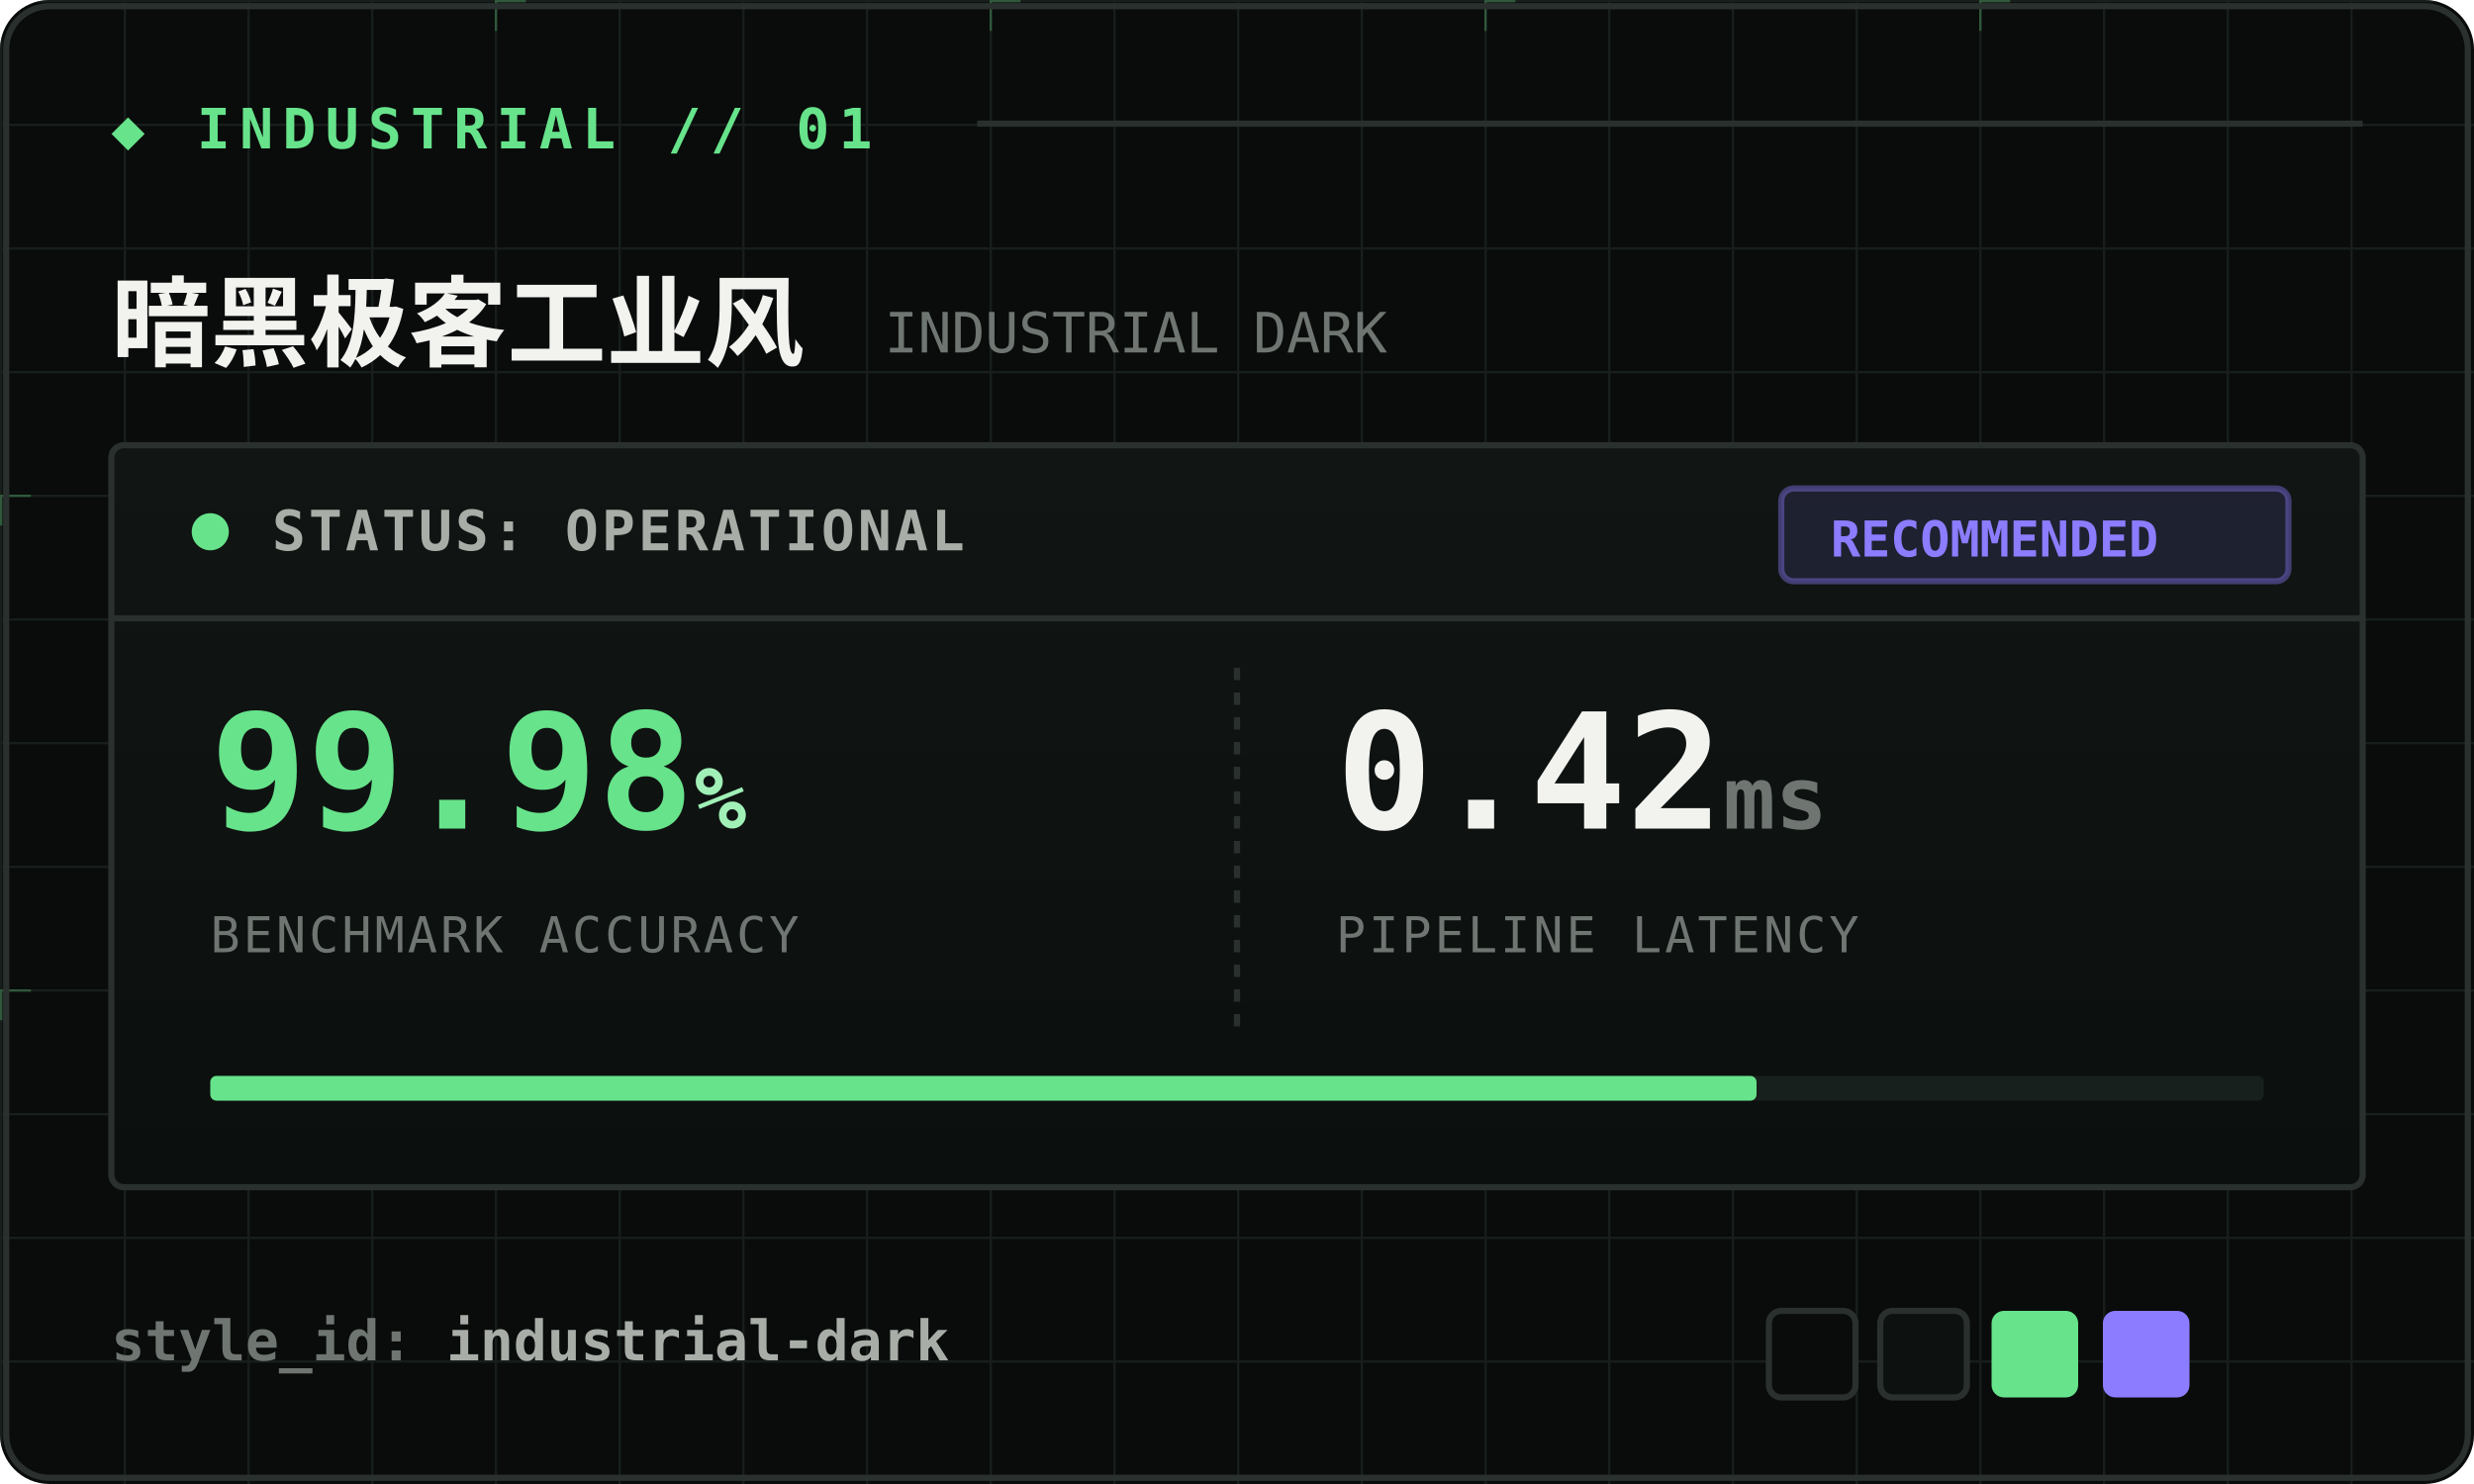
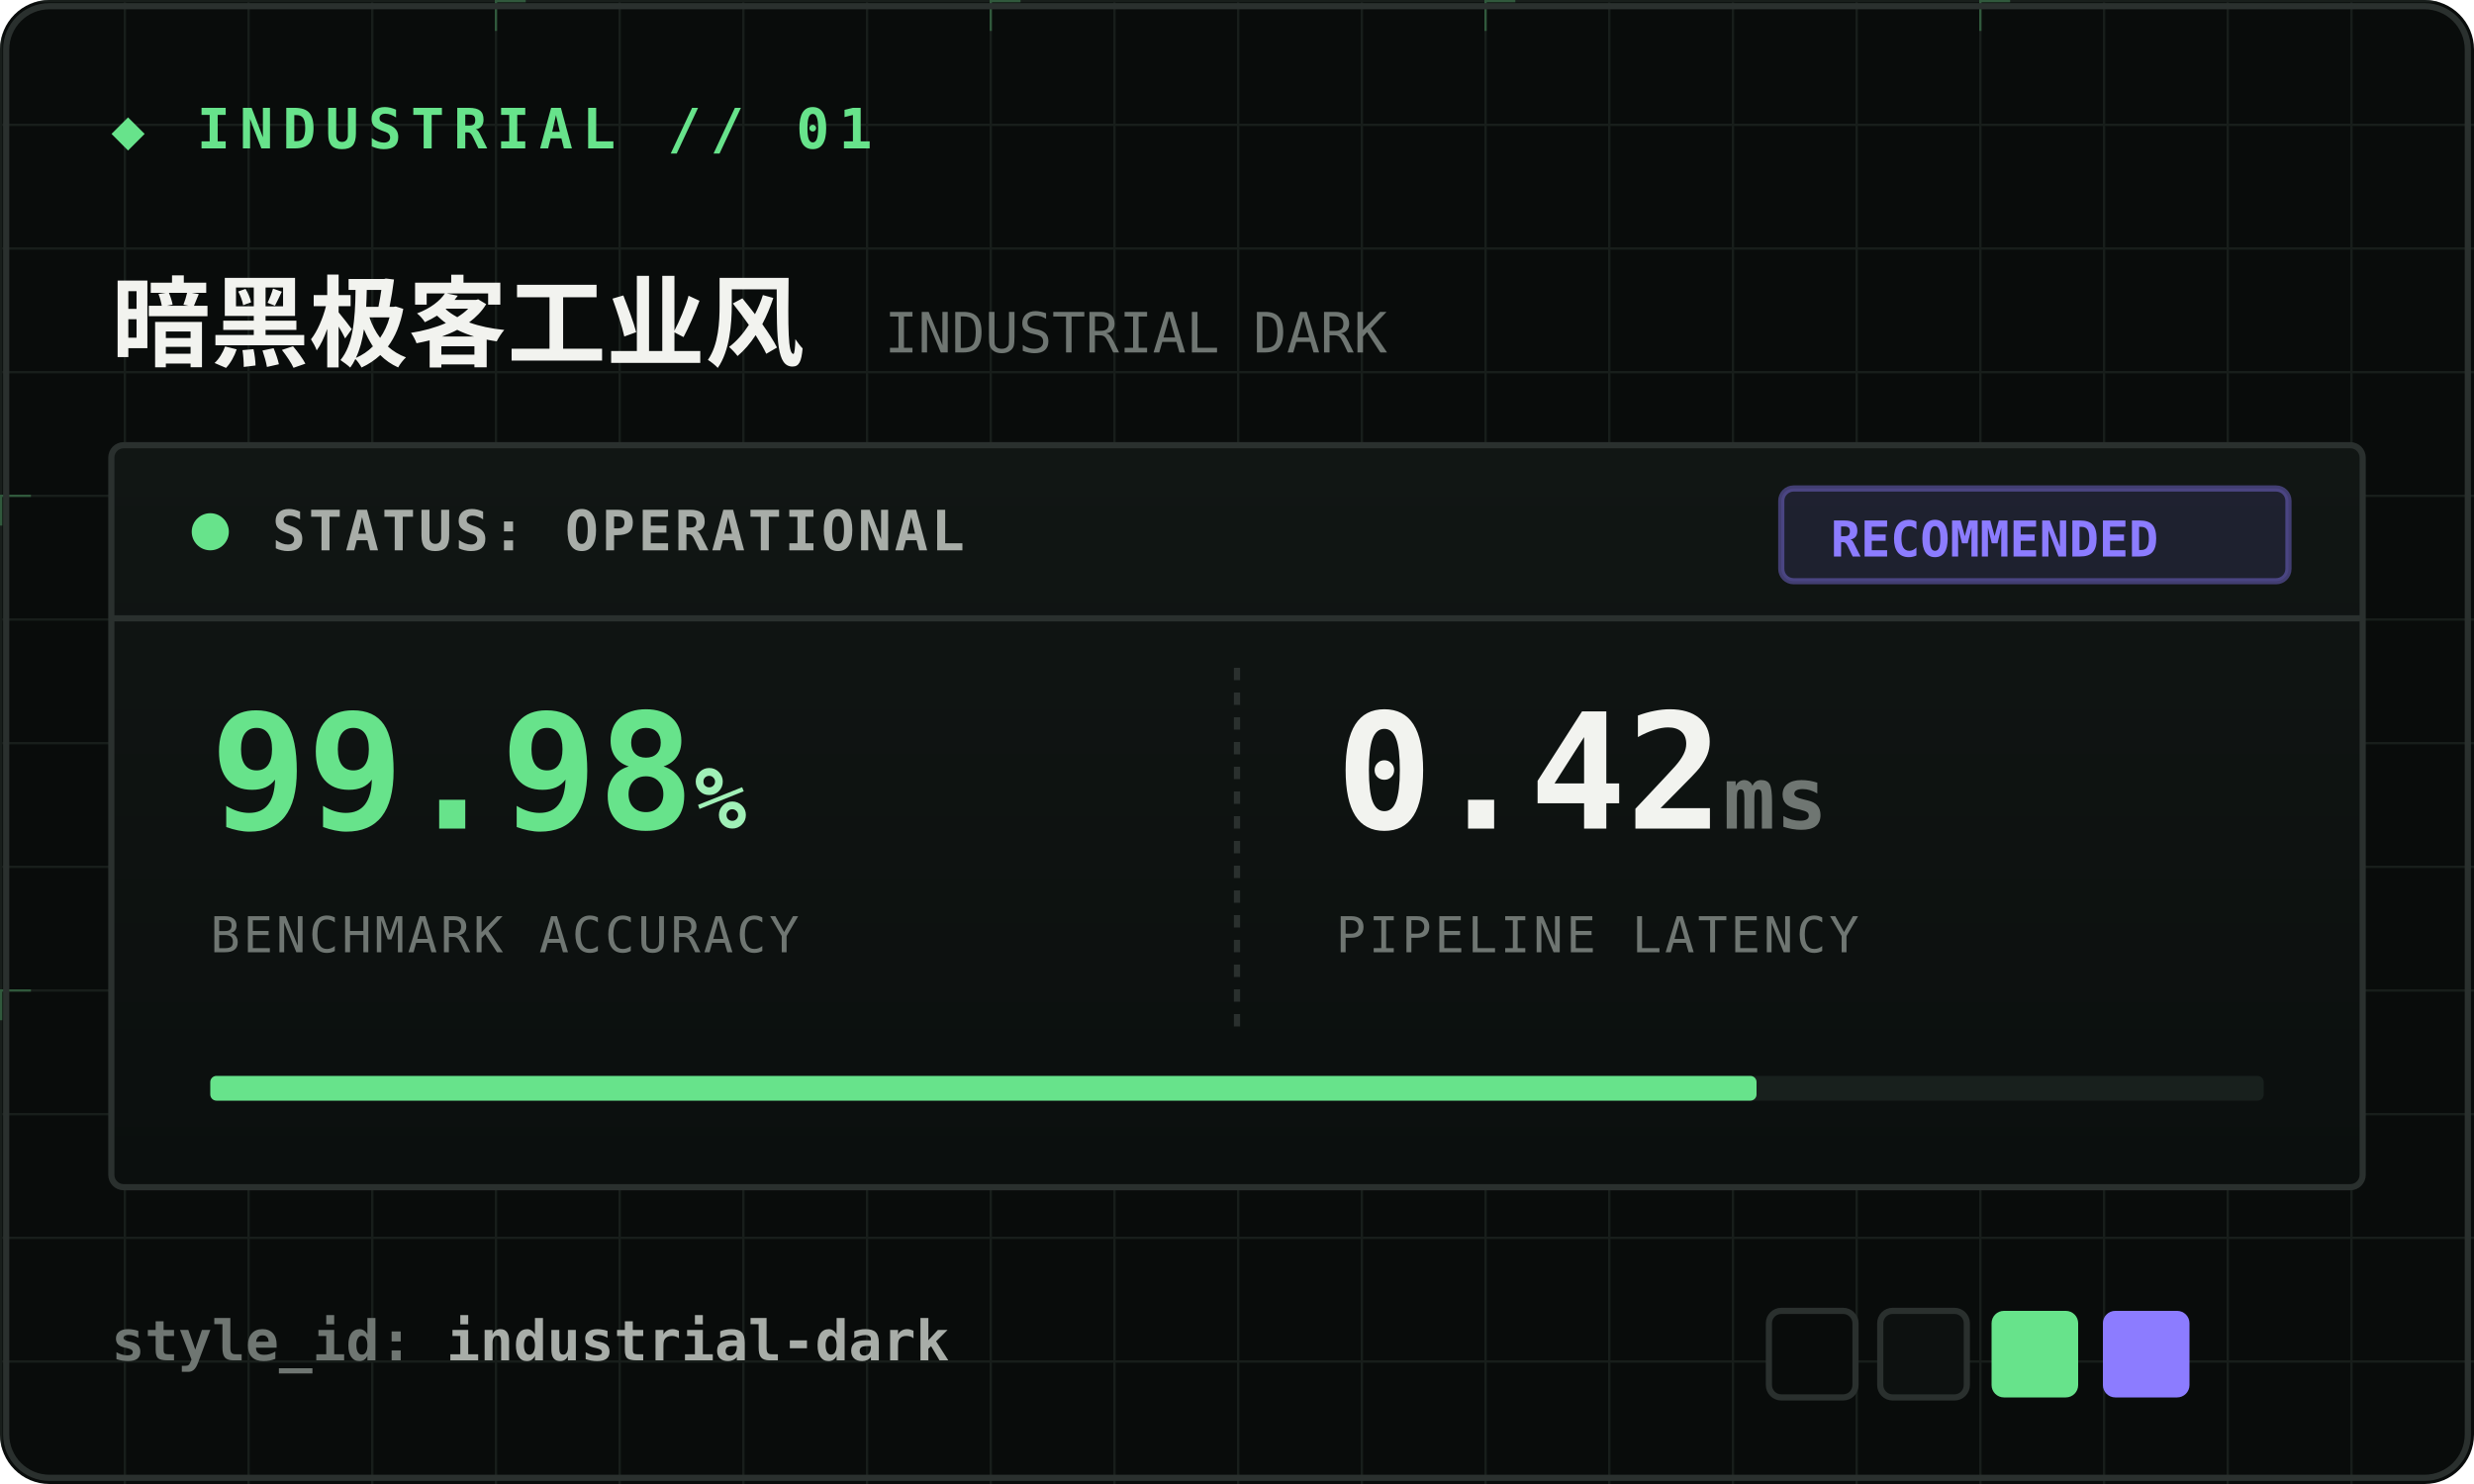
- <svg xmlns="http://www.w3.org/2000/svg" viewBox="0 0 400 240" width="400" height="240">
+ <svg xmlns="http://www.w3.org/2000/svg" viewBox="0 0 400 240" width="100%" height="100%">
  <defs>
    <pattern id="cad-grid" width="20" height="20" patternUnits="userSpaceOnUse">
      <path d="M 20 0 L 0 0 0 20" fill="none" stroke="#222B27" stroke-width="0.75" stroke-opacity="0.6" />
    </pattern>
    <pattern id="cad-cross" width="80" height="80" patternUnits="userSpaceOnUse">
      <path d="M 0 5 L 0 -5 M -5 0 L 5 0" fill="none" stroke="#67E38B" stroke-width="0.75" stroke-opacity="0.3" />
    </pattern>
    <linearGradient id="ind-card-grad" x1="0" y1="0" x2="0" y2="100%">
      <stop offset="0%" stop-color="#111614" />
      <stop offset="100%" stop-color="#0B0F0E" />
    </linearGradient>
  </defs>
  <style>
    .mono { font-family: "IBM Plex Mono", "SF Mono", Consolas, monospace; }
    .sans { font-family: -apple-system, BlinkMacSystemFont, "Segoe UI", "PingFang SC", "Microsoft YaHei", sans-serif; }
  </style>
  <rect width="400" height="240" fill="#090C0B" rx="8" />
  <rect width="400" height="240" fill="url(#cad-grid)" rx="8" />
  <rect width="400" height="240" fill="url(#cad-cross)" rx="8" />
  <rect width="398" height="238" x="1" y="1" fill="none" stroke="#2A302E" stroke-width="1" rx="7" />
  <g transform="translate(18, 12)">
    <text class="mono" font-size="9" font-weight="700" fill="#67E38B" x="0" y="12" letter-spacing="1.5">◆ INDUSTRIAL // 01</text>
-     <line x1="140" y1="8" x2="364" y2="8" stroke="#2A302E" stroke-width="1" />
  </g>
  <g transform="translate(18, 58)">
    <text class="sans" font-size="16" font-weight="700" fill="#F2F3EF" x="0" y="0">暗黑极客工业风</text>
    <text class="mono" font-size="9" font-weight="500" fill="#6F7672" x="125" y="-1">INDUSTRIAL DARK</text>
  </g>
  <g transform="translate(18, 72)">
    <rect width="364" height="120" fill="url(#ind-card-grad)" stroke="#2A302E" stroke-width="1" rx="2" />
    <line x1="0" y1="28" x2="364" y2="28" stroke="#2A302E" stroke-width="1" />
    <circle cx="16" cy="14" r="3" fill="#67E38B" />
    <text class="mono" font-size="9" font-weight="600" fill="#A8ADA8" x="26" y="17" letter-spacing="0.5">STATUS: OPERATIONAL</text>
    <rect x="270" y="7" width="82" height="15" fill="#8C7CFF" fill-opacity="0.12" stroke="#8C7CFF" stroke-opacity="0.4" rx="2" />
    <text class="mono" font-size="8" font-weight="700" fill="#8C7CFF" x="278" y="18">RECOMMENDED</text>
    <g transform="translate(16, 36)">
      <text class="mono" font-size="26" font-weight="700" fill="#67E38B" x="0" y="26">99.98<tspan font-size="14" fill="#A0F0B7">%</tspan>
      </text>
      <text class="mono" font-size="8" font-weight="500" fill="#6F7672" x="0" y="46" letter-spacing="0.5">BENCHMARK ACCURACY</text>
    </g>
    <line x1="182" y1="36" x2="182" y2="96" stroke="#2A302E" stroke-width="1" stroke-dasharray="2 2" />
    <g transform="translate(198, 36)">
      <text class="mono" font-size="26" font-weight="700" fill="#F2F3EF" x="0" y="26">0.42<tspan font-size="14" fill="#6F7672">ms</tspan>
      </text>
      <text class="mono" font-size="8" font-weight="500" fill="#6F7672" x="0" y="46" letter-spacing="0.5">PIPELINE LATENCY</text>
    </g>
    <rect x="16" y="102" width="332" height="4" fill="#18201D" rx="1" />
    <rect x="16" y="102" width="250" height="4" fill="#67E38B" rx="1" />
  </g>
  <g transform="translate(18, 220)">
    <text class="mono" font-size="9" font-weight="600" fill="#6F7672" x="0" y="0">style_id: <tspan fill="#A8ADA8">industrial-dark</tspan>
    </text>
    <g transform="translate(268, -8)">
      <rect x="0" y="0" width="14" height="14" fill="#090C0B" stroke="#2A302E" rx="2" />
      <rect x="18" y="0" width="14" height="14" fill="#0D1110" stroke="#2A302E" rx="2" />
      <rect x="36" y="0" width="14" height="14" fill="#67E38B" rx="2" />
      <rect x="54" y="0" width="14" height="14" fill="#8C7CFF" rx="2" />
    </g>
  </g>
</svg>
